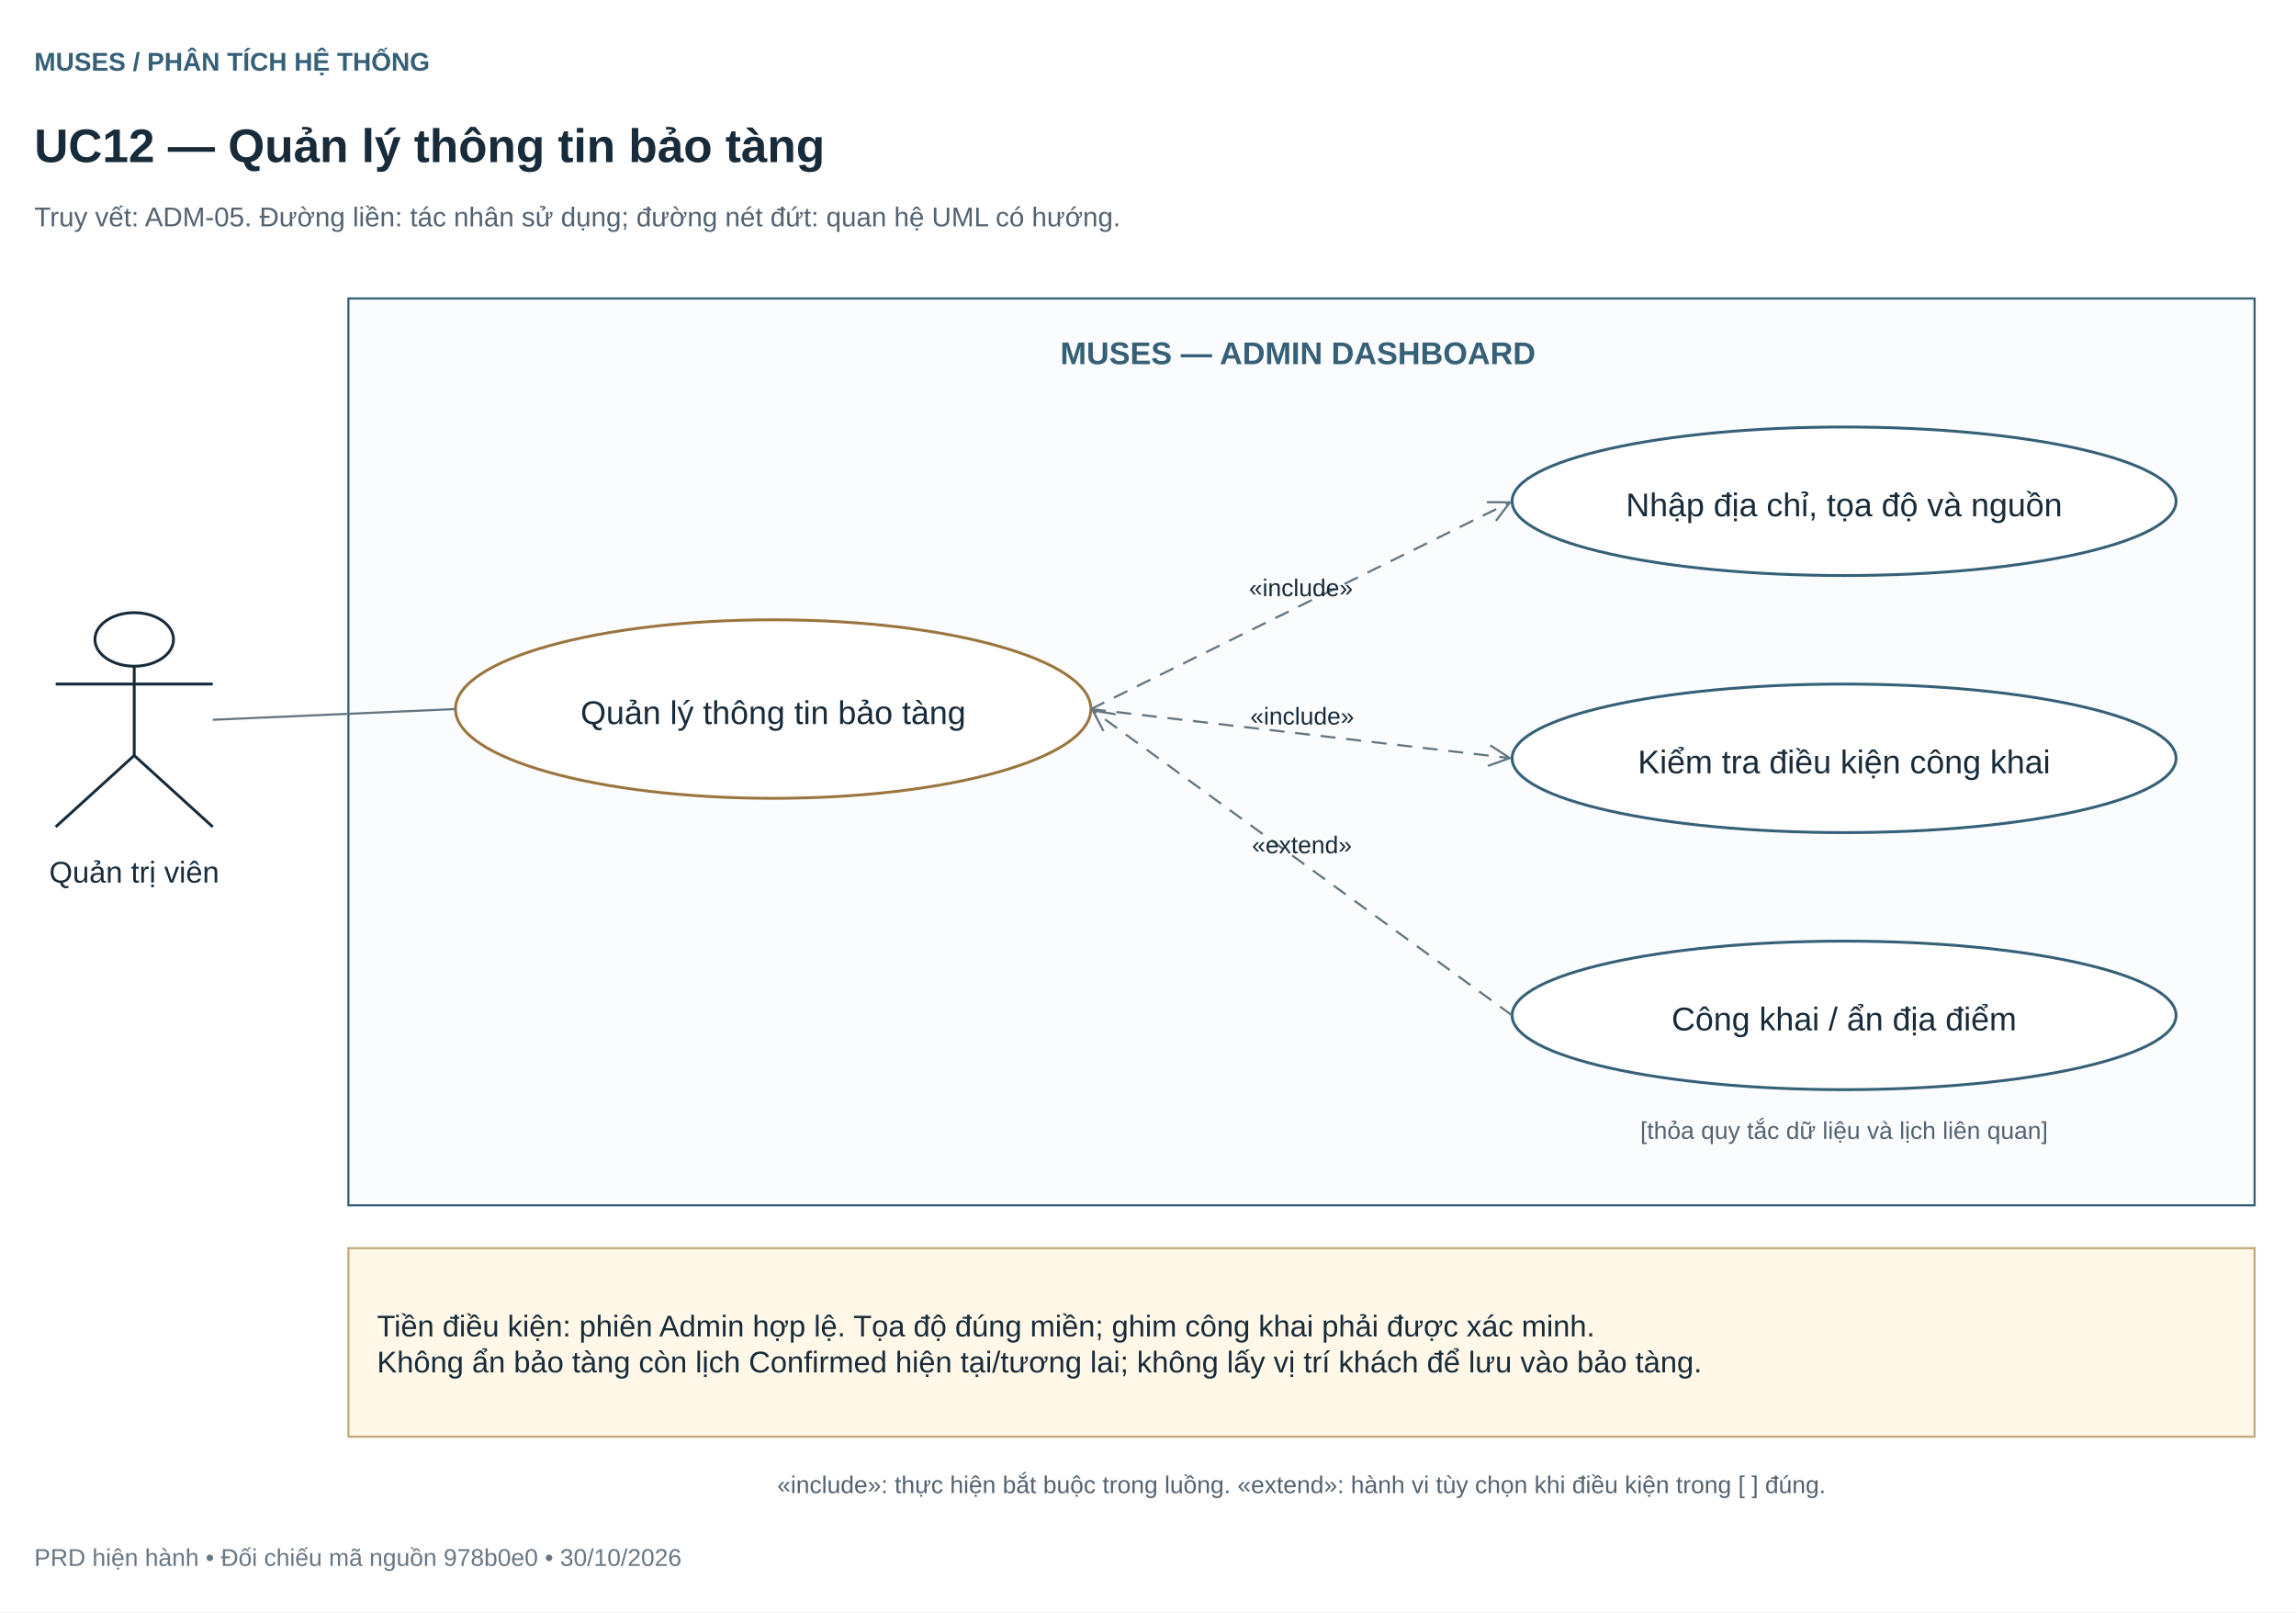
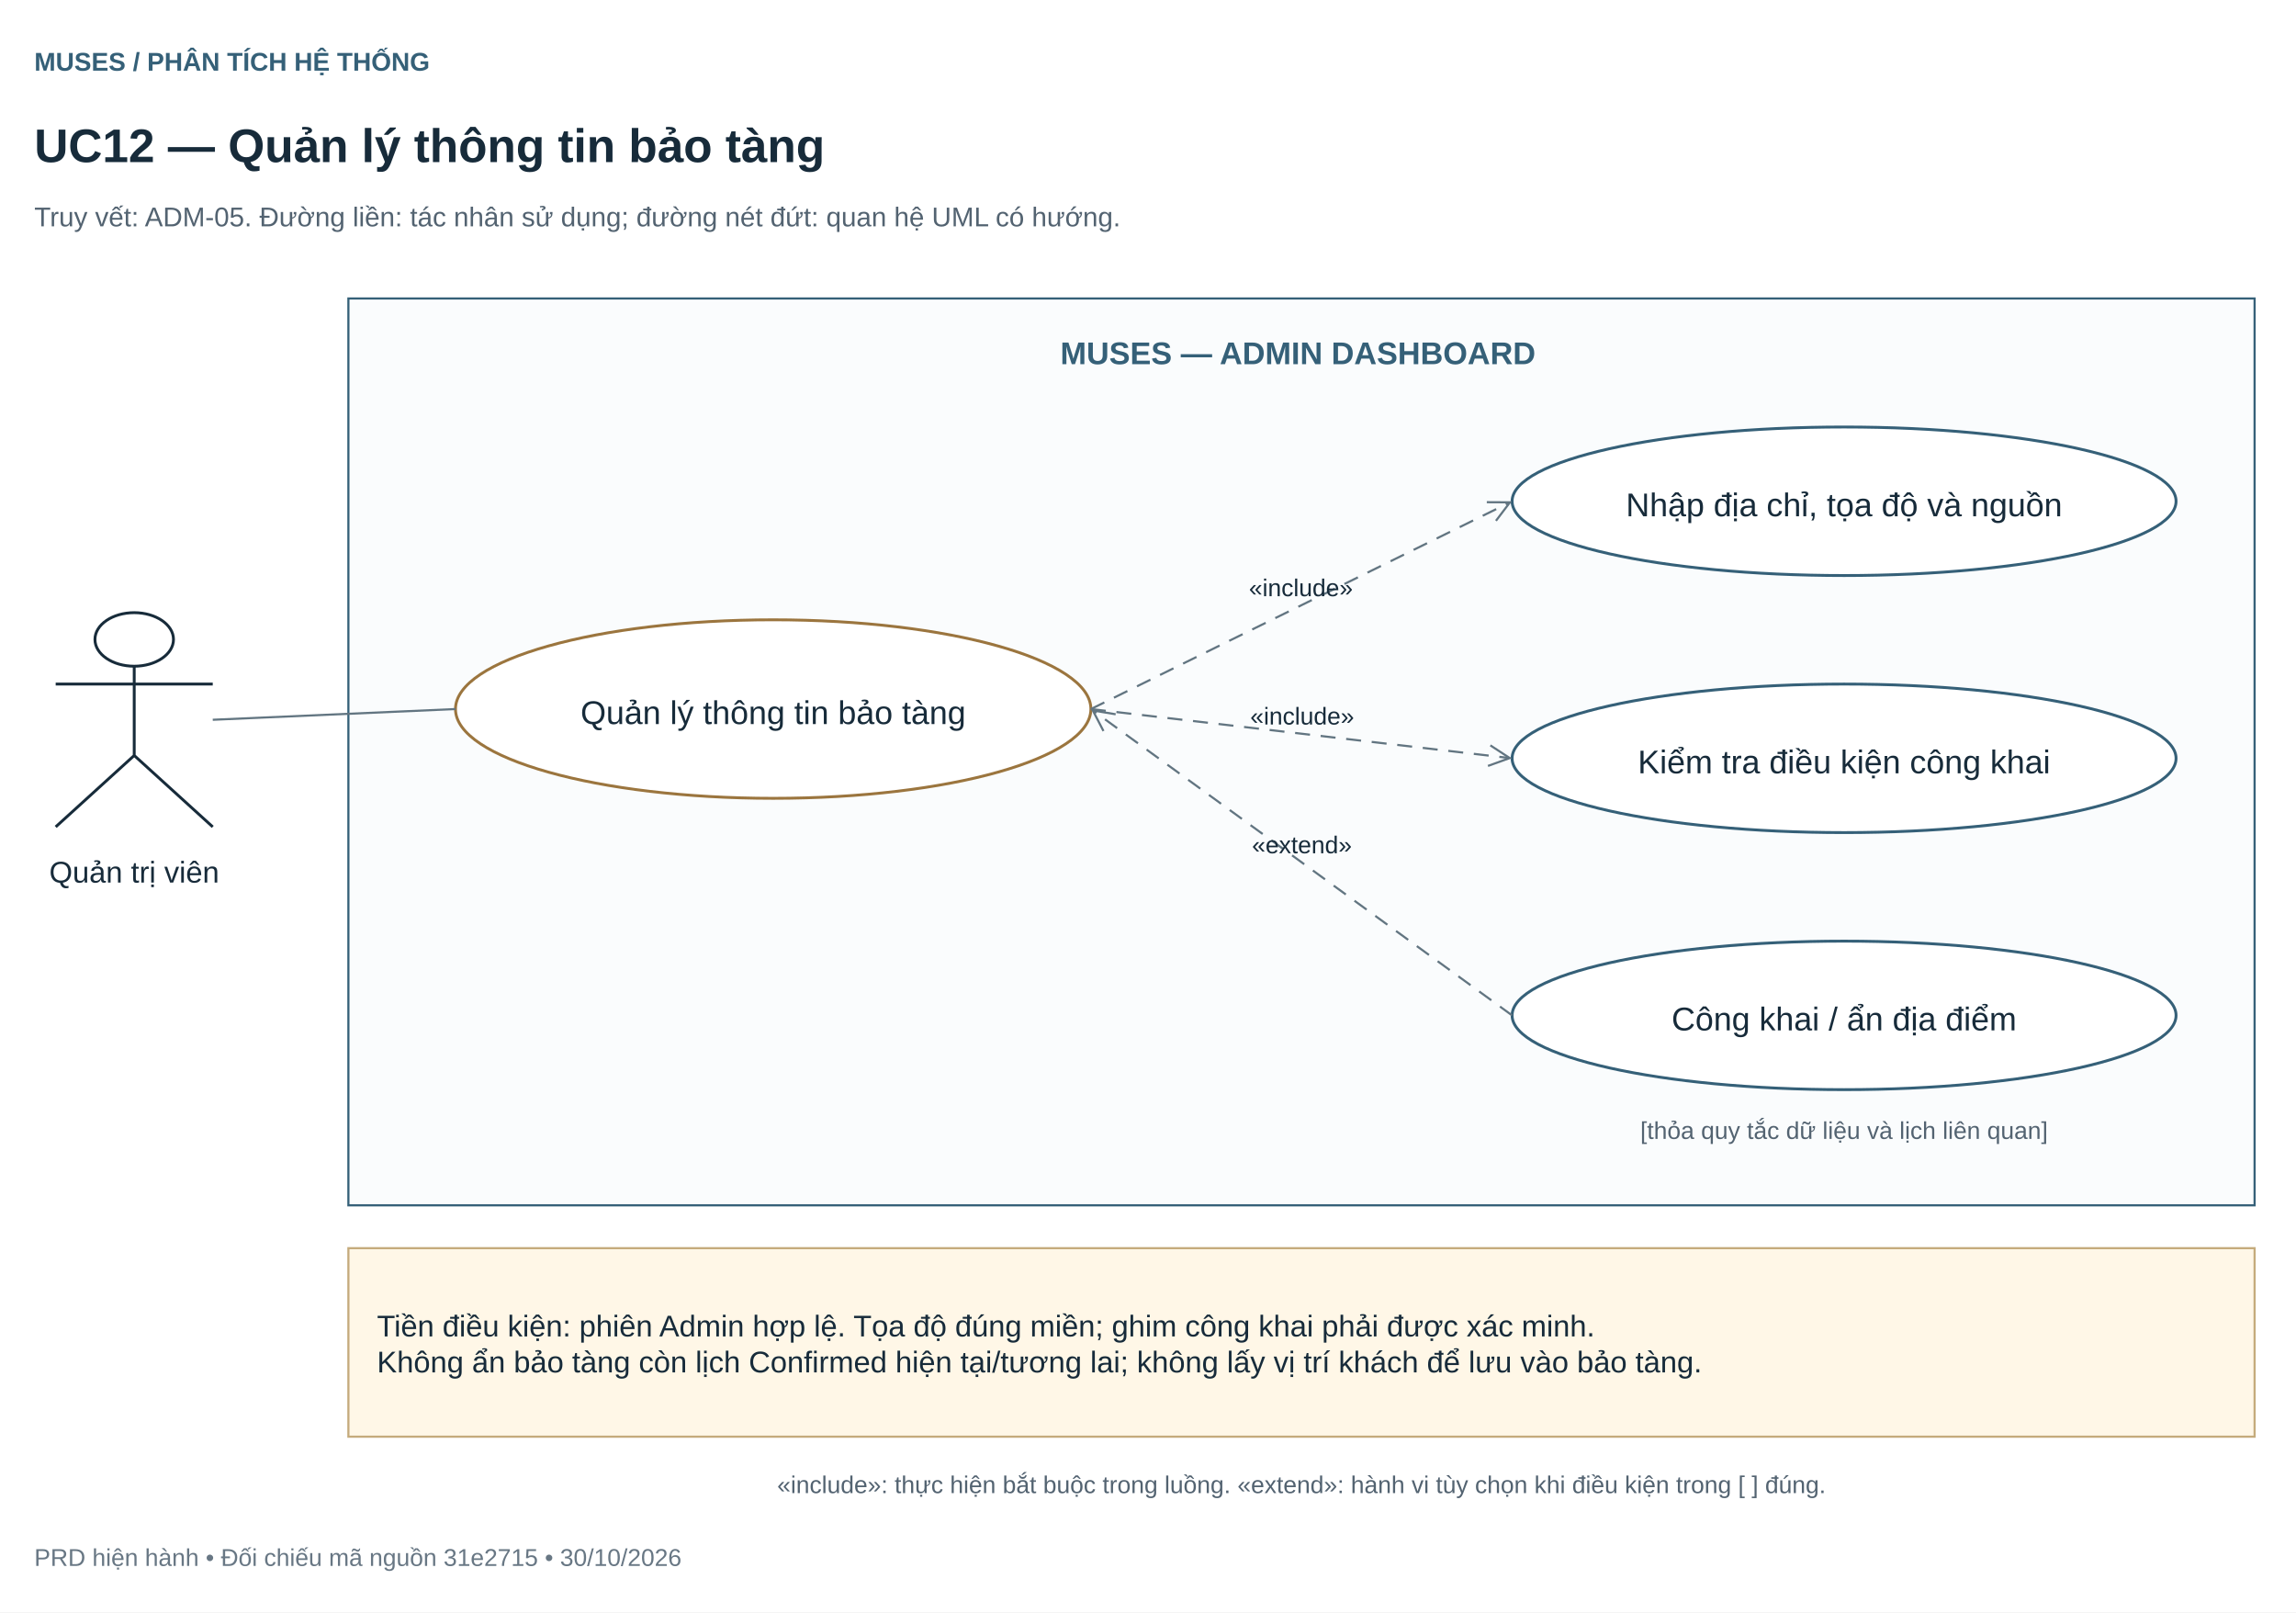
<svg xmlns="http://www.w3.org/2000/svg" style="background: #ffffff; background-color: light-dark(#ffffff, #121212);" version="1.1" width="1608px" height="1129px" viewBox="0 0 1608 1129">
  <defs>
    <clipPath id="mx-clip-22-22-1564-39-0">
      <rect x="22" y="22" width="1564" height="39" />
    </clipPath>
    <clipPath id="mx-clip-22-66-1564-64-0">
      <rect x="22" y="66" width="1564" height="64" />
    </clipPath>
    <clipPath id="mx-clip-22-130-1564-40-0">
      <rect x="22" y="130" width="1564" height="40" />
    </clipPath>
    <clipPath id="mx-clip-22-1071-1564-36-0">
      <rect x="22" y="1071" width="1564" height="36" />
    </clipPath>
    <clipPath id="mx-clip-272-222-1274-46-0">
      <rect x="272" y="222" width="1274" height="46" />
    </clipPath>
    <clipPath id="mx-clip-1057-768-469-44-0">
      <rect x="1057" y="768" width="469" height="44" />
    </clipPath>
    <clipPath id="mx-clip-242-1019-1339-38-0">
      <rect x="242" y="1019" width="1339" height="38" />
    </clipPath>
  </defs>
  <rect fill="#ffffff" width="100%" height="100%" x="0" y="0" style="fill: light-dark(rgb(255, 255, 255), rgb(18, 18, 18));" />
  <g>
    <g data-cell-id="0">
      <g data-cell-id="1">
        <g data-cell-id="n2">
          <g>
            <rect x="24" y="24" width="1560" height="35" fill="none" stroke="none" pointer-events="all" />
          </g>
          <g>
            <g fill="#356078" font-family="Arial" font-weight="bold" text-anchor="start" font-size="18px" clip-path="url(#mx-clip-22-22-1564-39-0)" style="fill: light-dark(rgb(53, 96, 120), rgb(131, 168, 189));">
              <g transform="translate(24,49.5) scale(1)">
                <text>
                  <tspan>MUSES  /  PHÂN TÍCH HỆ THỐNG</tspan>
                </text>
              </g>
            </g>
          </g>
        </g>
        <g data-cell-id="n3">
          <g>
            <rect x="24" y="68" width="1560" height="60" fill="none" stroke="none" pointer-events="all" />
          </g>
          <g>
            <g fill="#172B3A" font-family="Arial" font-weight="bold" text-anchor="start" font-size="33px" clip-path="url(#mx-clip-22-66-1564-64-0)" style="fill: light-dark(rgb(23, 43, 58), rgb(188, 205, 218));">
              <g transform="translate(24,113.5) scale(1)">
                <text>
                  <tspan>UC12 — Quản lý thông tin bảo tàng</tspan>
                </text>
              </g>
            </g>
          </g>
        </g>
        <g data-cell-id="n4">
          <g>
            <rect x="24" y="132" width="1560" height="36" fill="none" stroke="none" pointer-events="all" />
          </g>
          <g>
            <g fill="#536371" font-family="Arial" text-anchor="start" font-size="19px" clip-path="url(#mx-clip-22-130-1564-40-0)" style="fill: light-dark(rgb(83, 99, 113), rgb(142, 156, 168));">
              <g transform="translate(24,158.5) scale(1)">
                <text>
                  <tspan>Truy vết: ADM-05. Đường liền: tác nhân sử dụng; đường nét đứt: quan hệ UML có hướng.</tspan>
                </text>
              </g>
            </g>
          </g>
        </g>
        <g data-cell-id="n5">
          <g>
            <rect x="24" y="1073" width="1560" height="32" fill="none" stroke="none" pointer-events="all" />
          </g>
          <g>
            <g fill="#687784" font-family="Arial" text-anchor="start" font-size="17px" clip-path="url(#mx-clip-22-1071-1564-36-0)" style="fill: light-dark(rgb(104, 119, 132), rgb(126, 139, 150));">
              <g transform="translate(24,1096.5) scale(1)">
                <text>
-                   <tspan>PRD hiện hành • Đối chiếu mã nguồn 978b0e0 • 30/10/2026</tspan>
+                   <tspan>PRD hiện hành • Đối chiếu mã nguồn 31e2715 • 30/10/2026</tspan>
                </text>
              </g>
            </g>
          </g>
        </g>
        <g data-cell-id="n6">
          <g>
            <rect x="244" y="209" width="1335" height="635" fill="#fafcfd" stroke="#356078" stroke-width="1.5" pointer-events="all" style="fill: light-dark(rgb(250, 252, 253), rgb(19, 21, 21)); stroke: light-dark(rgb(53, 96, 120), rgb(131, 168, 189));" />
          </g>
        </g>
        <g data-cell-id="n7">
          <g>
            <rect x="274" y="224" width="1270" height="42" fill="none" stroke="none" pointer-events="all" />
          </g>
          <g>
            <g fill="#356078" font-family="Arial" font-weight="bold" text-anchor="middle" font-size="22px" clip-path="url(#mx-clip-272-222-1274-46-0)" style="fill: light-dark(rgb(53, 96, 120), rgb(131, 168, 189));">
              <g transform="translate(909,255) scale(1)">
                <text>
                  <tspan>MUSES — ADMIN DASHBOARD</tspan>
                </text>
              </g>
            </g>
          </g>
        </g>
        <g data-cell-id="n8">
          <g>
            <ellipse cx="94" cy="447.75" rx="27.5" ry="18.75" fill="#ffffff" stroke="#172b3a" stroke-width="2" pointer-events="all" style="fill: light-dark(rgb(255, 255, 255), rgb(18, 18, 18)); stroke: light-dark(rgb(23, 43, 58), rgb(188, 205, 218));" />
            <path d="M 94 466.5 L 94 529 M 94 479 L 39 479 M 94 479 L 149 479 M 94 529 L 39 579 M 94 529 L 149 579" fill="none" stroke="#172b3a" stroke-width="2" stroke-miterlimit="10" pointer-events="all" style="stroke: light-dark(rgb(23, 43, 58), rgb(188, 205, 218));" />
          </g>
          <g>
            <g fill="#172B3A" font-family="Arial" text-anchor="middle" font-size="21px" style="fill: light-dark(rgb(23, 43, 58), rgb(188, 205, 218));">
              <text x="94" y="618">Quản trị viên</text>
            </g>
          </g>
        </g>
        <g data-cell-id="n9">
          <g>
            <ellipse cx="541.5" cy="496.5" rx="222.5" ry="62.5" fill="#ffffff" stroke="#9b753e" stroke-width="2" pointer-events="all" style="fill: light-dark(rgb(255, 255, 255), rgb(18, 18, 18)); stroke: light-dark(rgb(155, 117, 62), rgb(163, 130, 83));" />
          </g>
          <g>
            <g fill="#172B3A" font-family="Arial" text-anchor="middle" font-size="23px" style="fill: light-dark(rgb(23, 43, 58), rgb(188, 205, 218));">
              <g transform="translate(541.5,507) scale(1)">
                <text>
                  <tspan>Quản lý thông tin bảo tàng</tspan>
                </text>
              </g>
            </g>
          </g>
        </g>
        <g data-cell-id="e10">
          <g>
            <path d="M 149 504 L 319 496.5" fill="none" stroke="#627581" stroke-width="1.5" stroke-miterlimit="10" pointer-events="stroke" style="stroke: light-dark(rgb(98, 117, 129), rgb(126, 142, 153));" />
          </g>
        </g>
        <g data-cell-id="n11">
          <g>
            <ellipse cx="1291.5" cy="351" rx="232.5" ry="52" fill="#ffffff" stroke="#356078" stroke-width="2" pointer-events="all" style="fill: light-dark(rgb(255, 255, 255), rgb(18, 18, 18)); stroke: light-dark(rgb(53, 96, 120), rgb(131, 168, 189));" />
          </g>
          <g>
            <g fill="#172B3A" font-family="Arial" text-anchor="middle" font-size="23px" style="fill: light-dark(rgb(23, 43, 58), rgb(188, 205, 218));">
              <g transform="translate(1291.5,361.5) scale(1)">
                <text>
                  <tspan>Nhập địa chỉ, tọa độ và nguồn</tspan>
                </text>
              </g>
            </g>
          </g>
        </g>
        <g data-cell-id="e12">
          <g>
            <path d="M 764 496.5 L 1055.99 352.48" fill="none" stroke="#627581" stroke-width="1.5" stroke-miterlimit="10" stroke-dasharray="10.5 7.5" pointer-events="stroke" style="stroke: light-dark(rgb(98, 117, 129), rgb(126, 142, 153));" />
            <path d="M 1047.7 364.66 L 1057.5 351.74 L 1041.28 351.65" fill="none" stroke="#627581" stroke-width="1.5" stroke-miterlimit="10" pointer-events="all" style="stroke: light-dark(rgb(98, 117, 129), rgb(126, 142, 153));" />
          </g>
          <g>
            <g fill="#172B3A" font-family="Arial" text-anchor="middle" font-size="17px" style="fill: light-dark(rgb(23, 43, 58), rgb(188, 205, 218));">
              <g transform="translate(911.08,417.46) scale(1)">
                <text>
                  <tspan>«include»</tspan>
                </text>
              </g>
            </g>
          </g>
        </g>
        <g data-cell-id="n13">
          <g>
            <ellipse cx="1291.5" cy="531" rx="232.5" ry="52" fill="#ffffff" stroke="#356078" stroke-width="2" pointer-events="all" style="fill: light-dark(rgb(255, 255, 255), rgb(18, 18, 18)); stroke: light-dark(rgb(53, 96, 120), rgb(131, 168, 189));" />
          </g>
          <g>
            <g fill="#172B3A" font-family="Arial" text-anchor="middle" font-size="23px" style="fill: light-dark(rgb(23, 43, 58), rgb(188, 205, 218));">
              <g transform="translate(1291.5,541.5) scale(1)">
                <text>
                  <tspan>Kiểm tra điều kiện công khai</tspan>
                </text>
              </g>
            </g>
          </g>
        </g>
        <g data-cell-id="e14">
          <g>
            <path d="M 764 496.5 L 1055.67 530.61" fill="none" stroke="#627581" stroke-width="1.5" stroke-miterlimit="10" stroke-dasharray="10.5 7.5" pointer-events="stroke" style="stroke: light-dark(rgb(98, 117, 129), rgb(126, 142, 153));" />
            <path d="M 1042.09 536.32 L 1057.33 530.81 L 1043.77 521.92" fill="none" stroke="#627581" stroke-width="1.5" stroke-miterlimit="10" pointer-events="all" style="stroke: light-dark(rgb(98, 117, 129), rgb(126, 142, 153));" />
          </g>
          <g>
            <g fill="#172B3A" font-family="Arial" text-anchor="middle" font-size="17px" style="fill: light-dark(rgb(23, 43, 58), rgb(188, 205, 218));">
              <g transform="translate(911.99,507.31) scale(1)">
                <text>
                  <tspan>«include»</tspan>
                </text>
              </g>
            </g>
          </g>
        </g>
        <g data-cell-id="n15">
          <g>
            <ellipse cx="1291.5" cy="711" rx="232.5" ry="52" fill="#ffffff" stroke="#356078" stroke-width="2" pointer-events="all" style="fill: light-dark(rgb(255, 255, 255), rgb(18, 18, 18)); stroke: light-dark(rgb(53, 96, 120), rgb(131, 168, 189));" />
          </g>
          <g>
            <g fill="#172B3A" font-family="Arial" text-anchor="middle" font-size="23px" style="fill: light-dark(rgb(23, 43, 58), rgb(188, 205, 218));">
              <g transform="translate(1291.5,721.5) scale(1)">
                <text>
                  <tspan>Công khai / ẩn địa điểm</tspan>
                </text>
              </g>
            </g>
          </g>
        </g>
        <g data-cell-id="e16">
          <g>
            <path d="M 1059 711 L 766.71 498.47" fill="none" stroke="#627581" stroke-width="1.5" stroke-miterlimit="10" stroke-dasharray="10.5 7.5" pointer-events="stroke" style="stroke: light-dark(rgb(98, 117, 129), rgb(126, 142, 153));" />
            <path d="M 781.35 500.15 L 765.36 497.49 L 772.82 511.88" fill="none" stroke="#627581" stroke-width="1.5" stroke-miterlimit="10" pointer-events="all" style="stroke: light-dark(rgb(98, 117, 129), rgb(126, 142, 153));" />
          </g>
          <g>
            <g fill="#172B3A" font-family="Arial" text-anchor="middle" font-size="17px" style="fill: light-dark(rgb(23, 43, 58), rgb(188, 205, 218));">
              <g transform="translate(911.8,597.47) scale(1)">
                <text>
                  <tspan>«extend»</tspan>
                </text>
              </g>
            </g>
          </g>
        </g>
        <g data-cell-id="n17">
          <g>
            <rect x="1059" y="770" width="465" height="40" fill="none" stroke="none" pointer-events="all" />
          </g>
          <g>
            <g fill="#536371" font-family="Arial" text-anchor="middle" font-size="17px" clip-path="url(#mx-clip-1057-768-469-44-0)" style="fill: light-dark(rgb(83, 99, 113), rgb(142, 156, 168));">
              <g transform="translate(1291.5,797.5) scale(1)">
                <text>
                  <tspan>[thỏa quy tắc dữ liệu và lịch liên quan]</tspan>
                </text>
              </g>
            </g>
          </g>
        </g>
        <g data-cell-id="n18">
          <g>
            <rect x="244" y="874" width="1335" height="132" fill="#fff7e7" stroke="#c5ab7c" stroke-width="1.5" pointer-events="all" style="fill: light-dark(rgb(255, 247, 231), rgb(31, 24, 11)); stroke: light-dark(rgb(197, 171, 124), rgb(109, 87, 46));" />
          </g>
          <g>
            <g fill="#172B3A" font-family="Arial" text-anchor="start" data-blockTextHeight="50.400000000000006" data-htmlContentWidth="927.9580078125" font-size="21px" style="fill: light-dark(rgb(23, 43, 58), rgb(188, 205, 218));">
              <g transform="translate(264,914.8) scale(1)">
                <text y="21" data-line-font-size="21" x="0">
                  <tspan>Tiền điều kiện: phiên Admin hợp lệ. Tọa độ đúng miền; ghim công khai phải được xác minh.</tspan>
                </text>
                <text y="46.2" data-line-font-size="21" x="0">
                  <tspan>Không ẩn bảo tàng còn lịch Confirmed hiện tại/tương lai; không lấy vị trí khách để lưu vào bảo tàng.</tspan>
                </text>
              </g>
            </g>
          </g>
        </g>
        <g data-cell-id="n19">
          <g>
            <rect x="244" y="1021" width="1335" height="34" fill="none" stroke="none" pointer-events="all" />
          </g>
          <g>
            <g fill="#536371" font-family="Arial" text-anchor="middle" font-size="17px" clip-path="url(#mx-clip-242-1019-1339-38-0)" style="fill: light-dark(rgb(83, 99, 113), rgb(142, 156, 168));">
              <g transform="translate(911.5,1045.5) scale(1)">
                <text>
                  <tspan>«include»: thực hiện bắt buộc trong luồng. «extend»: hành vi tùy chọn khi điều kiện trong [ ] đúng.</tspan>
                </text>
              </g>
            </g>
          </g>
        </g>
      </g>
    </g>
  </g>
</svg>
